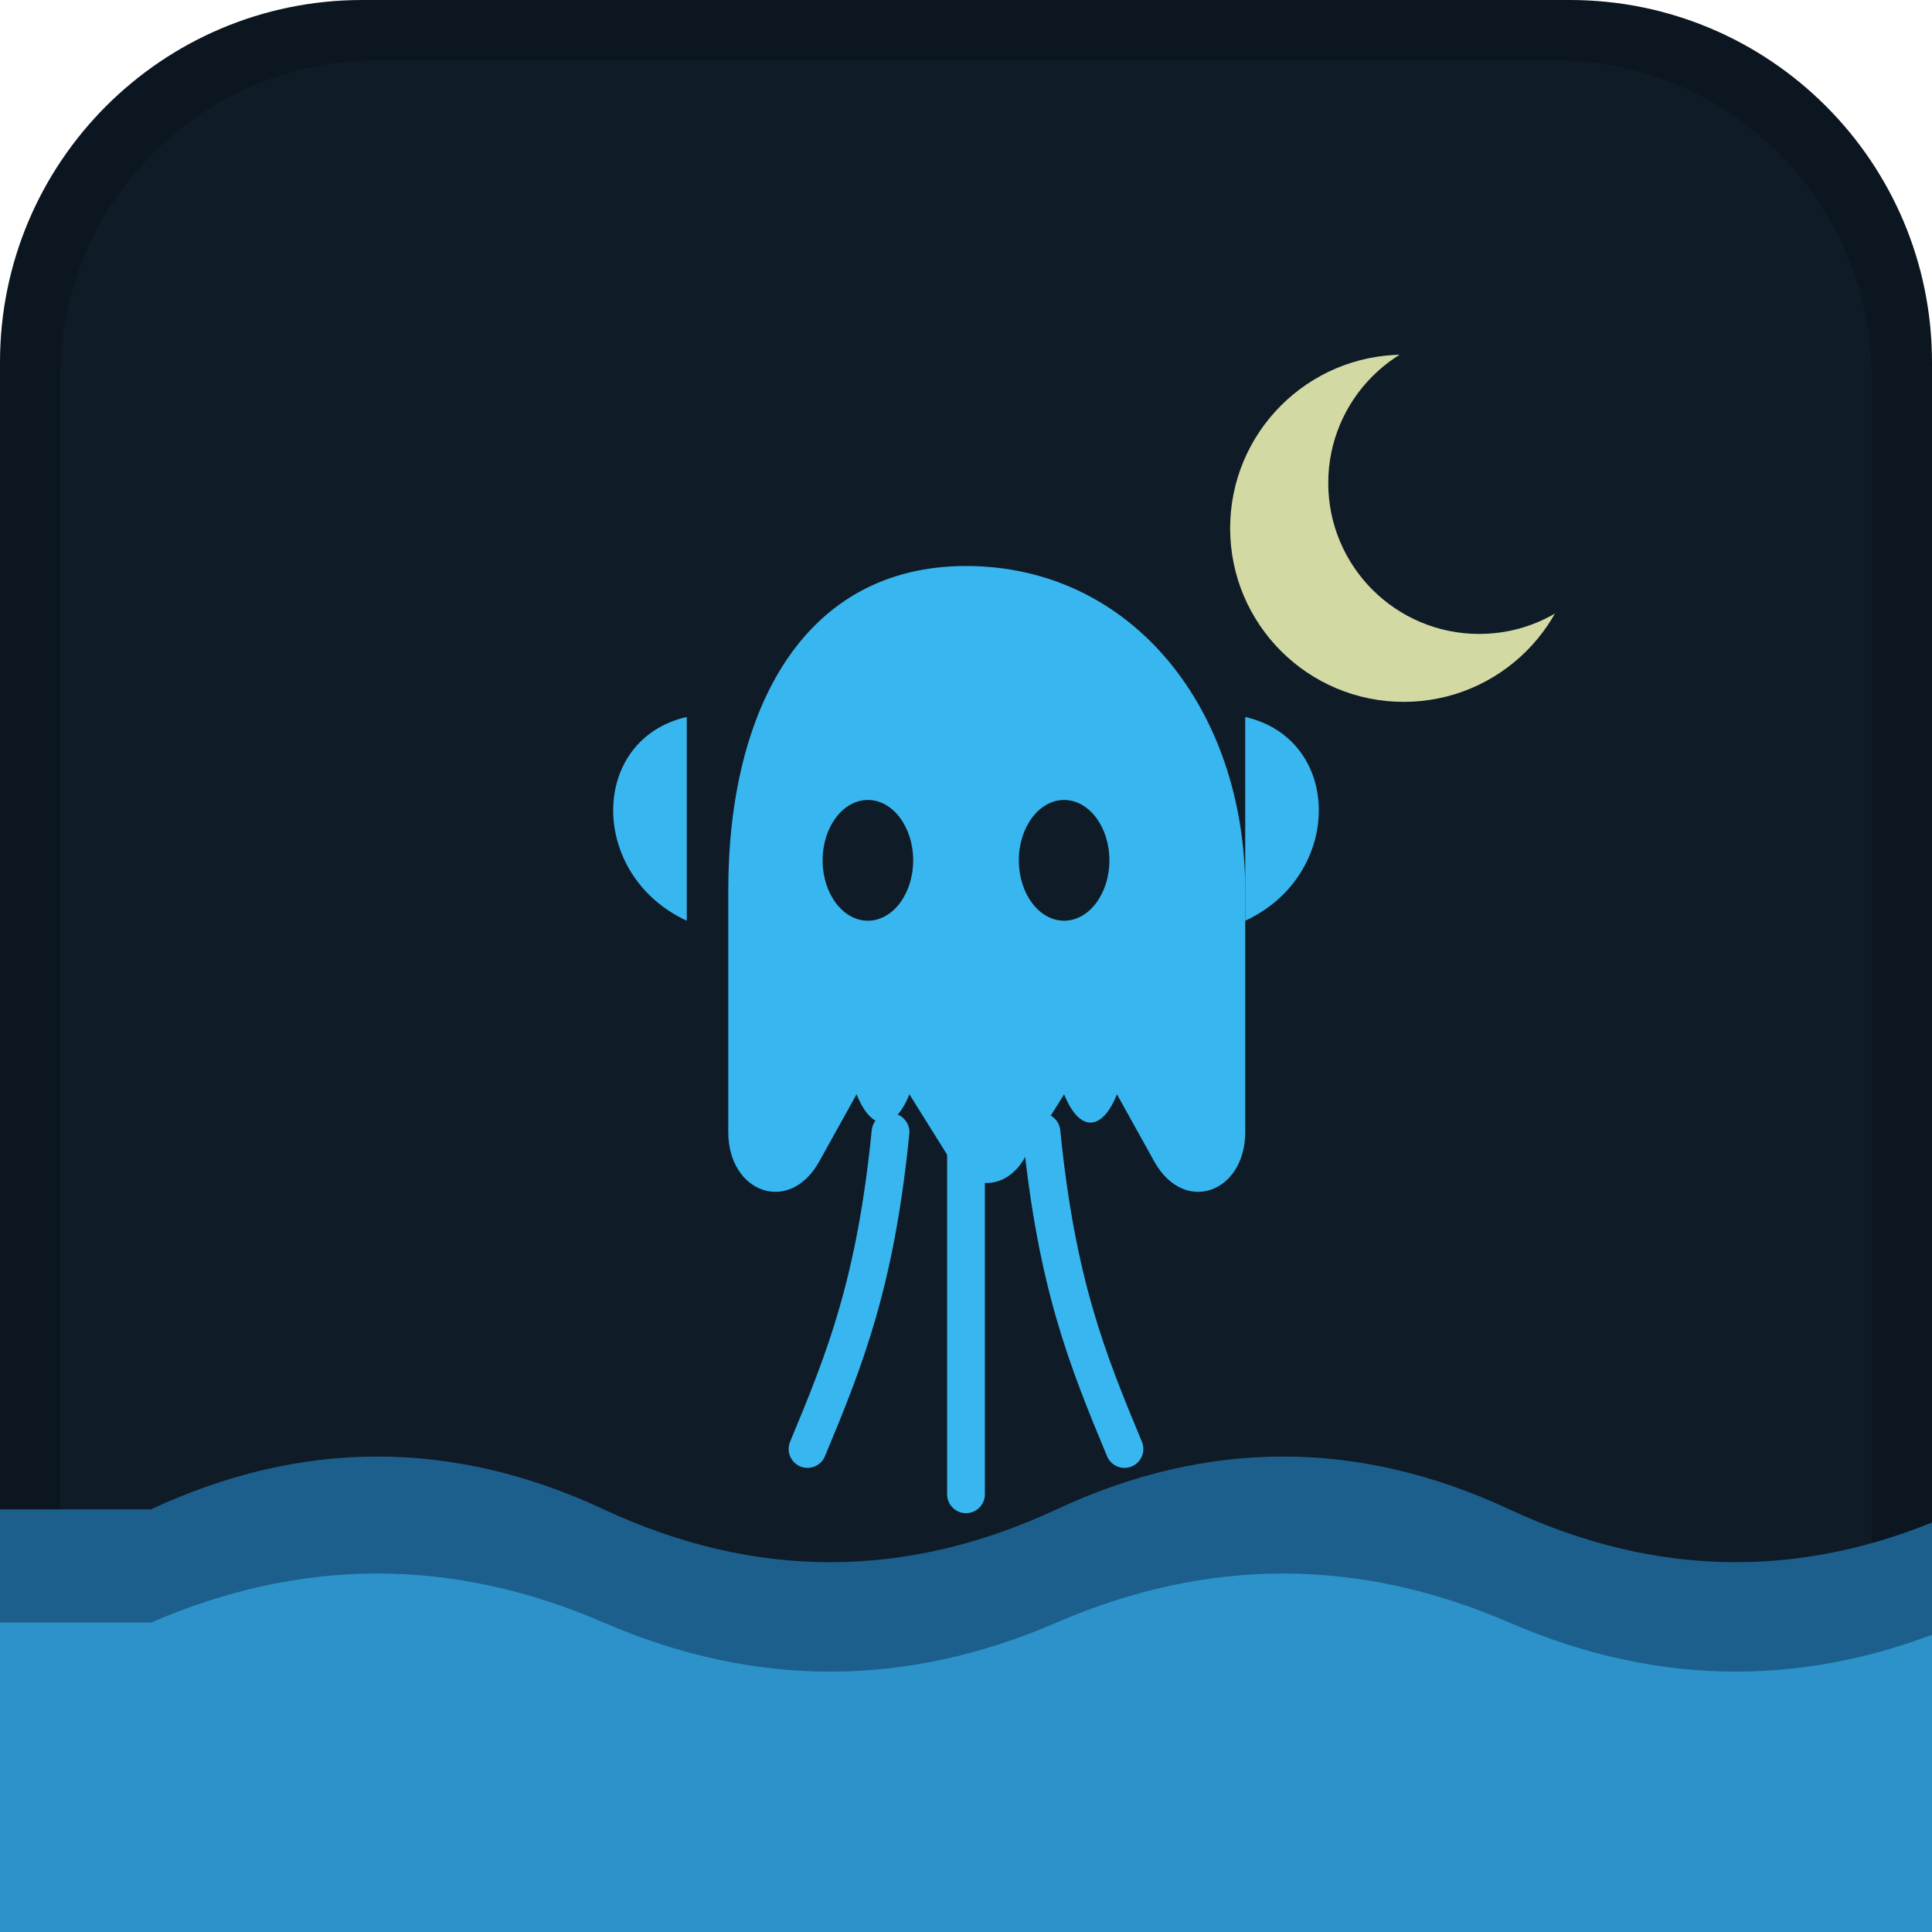
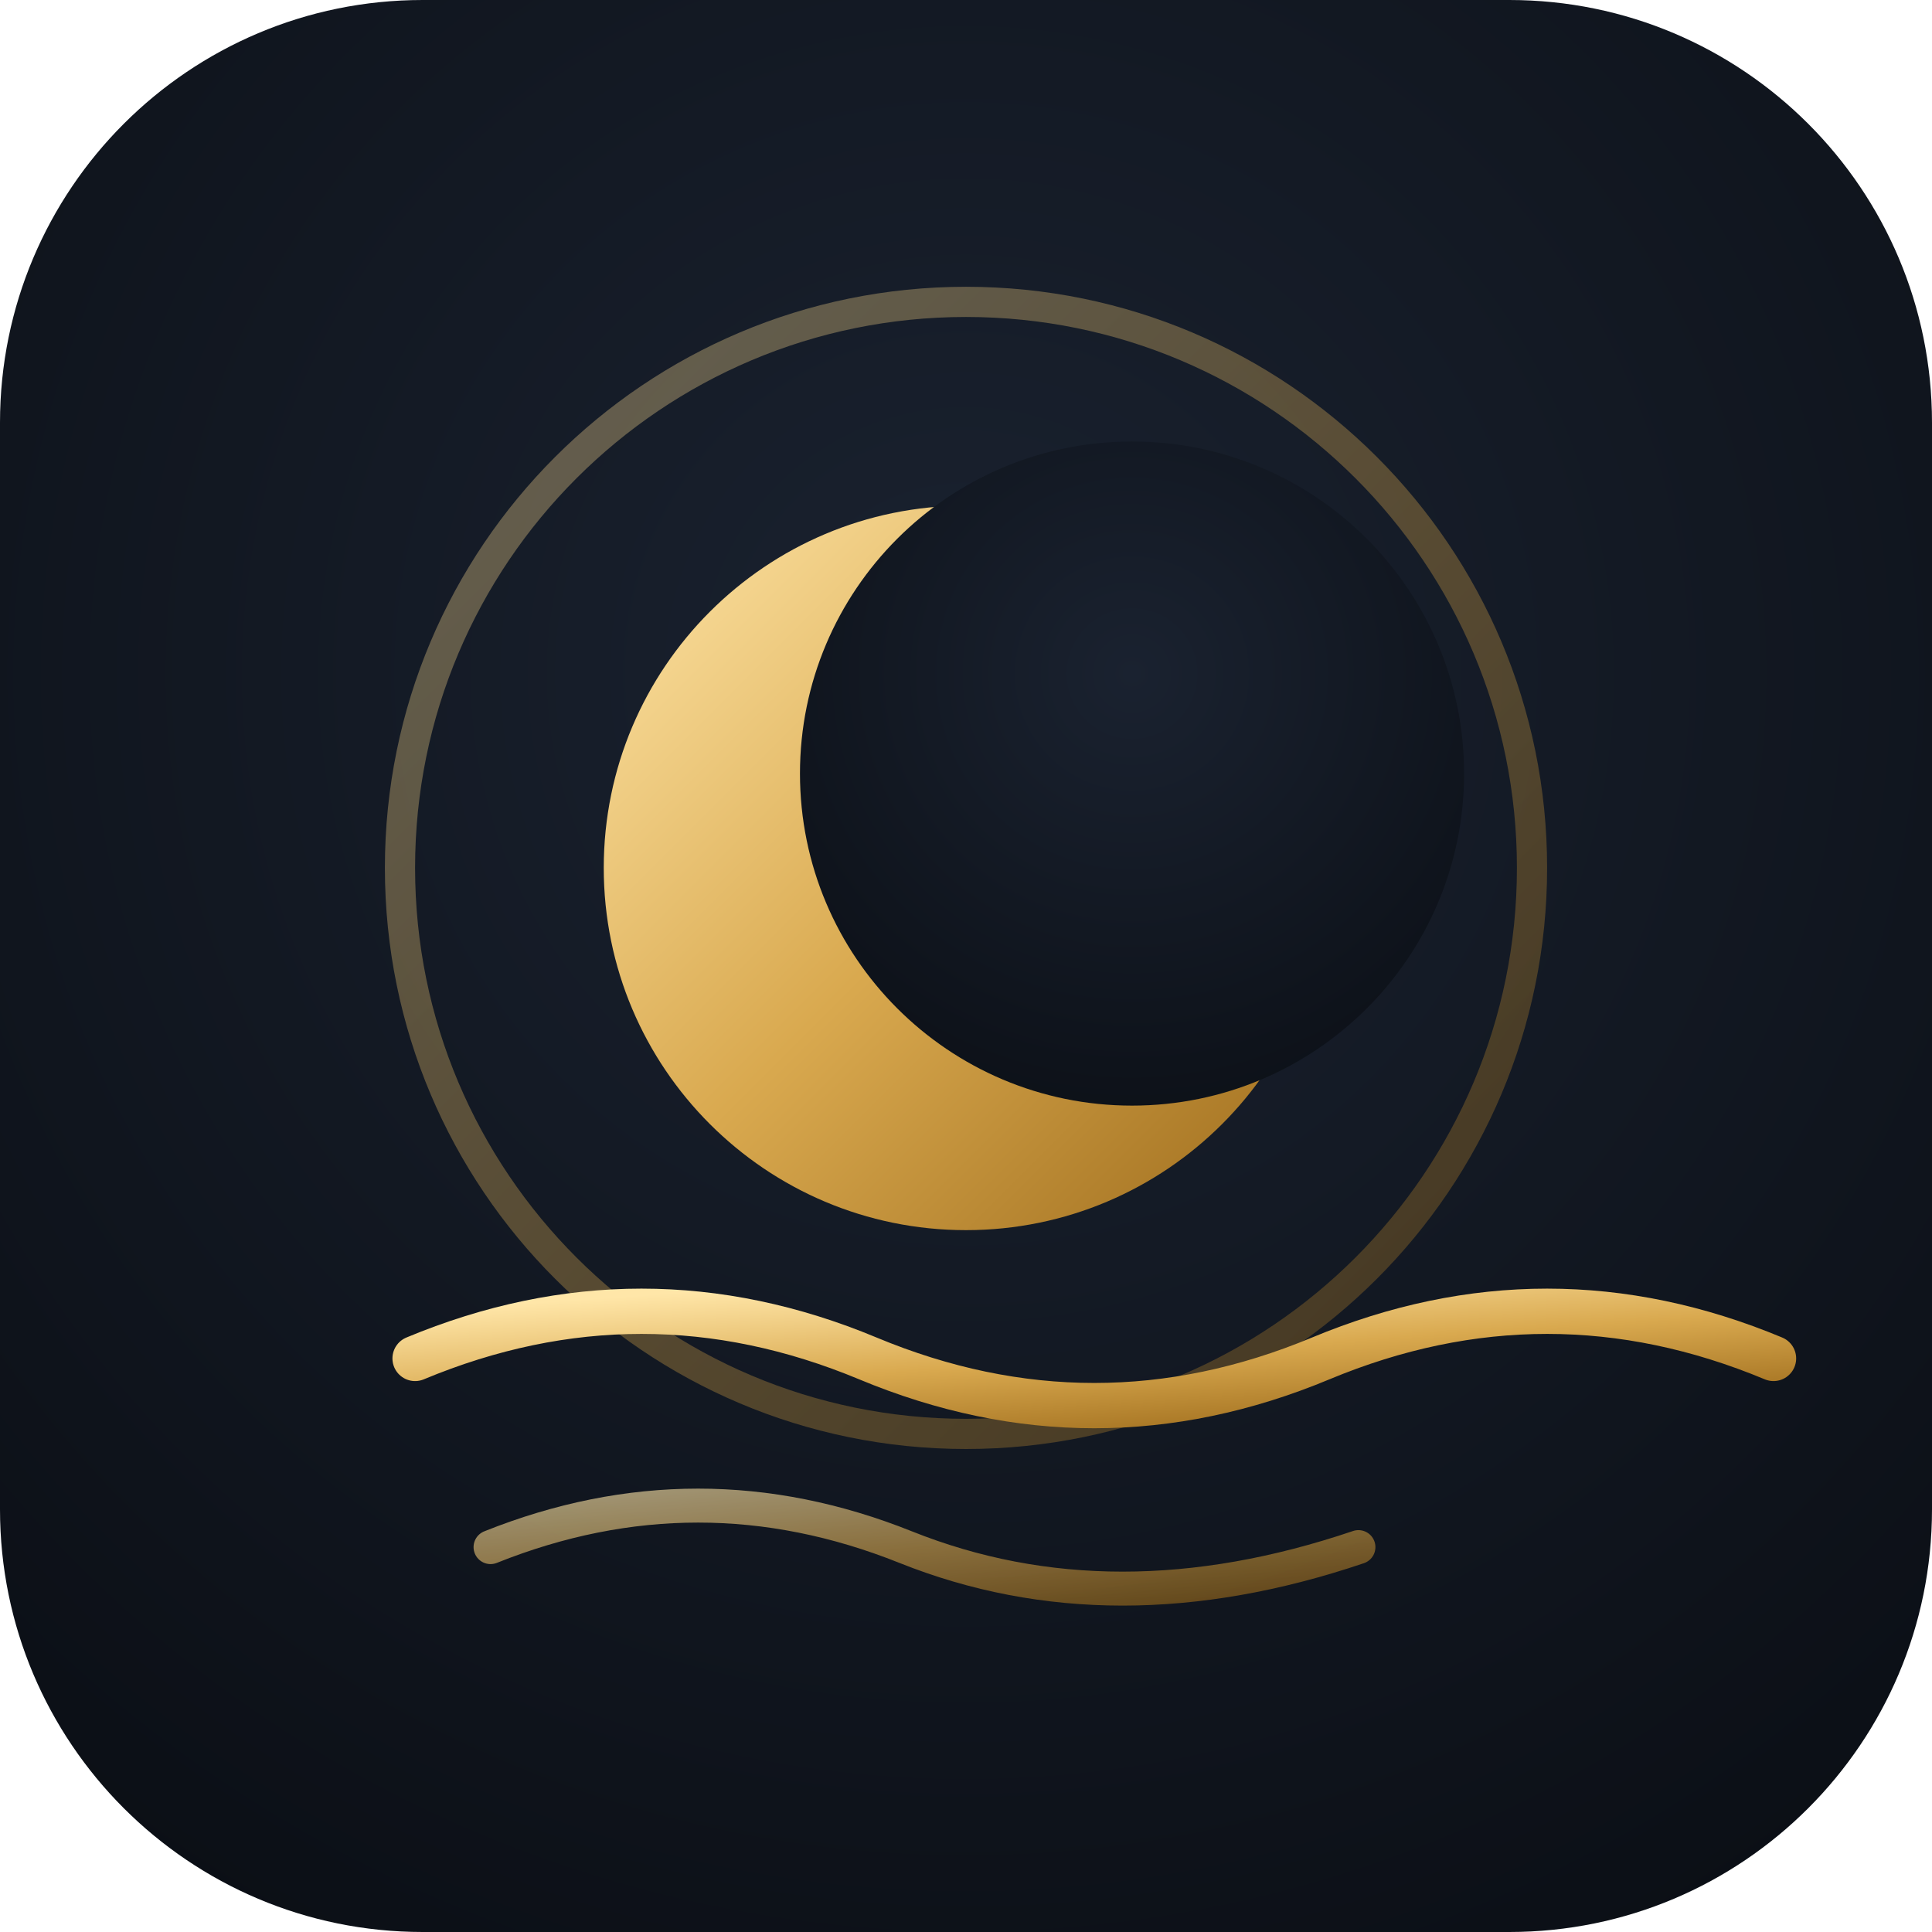
- <svg xmlns="http://www.w3.org/2000/svg" viewBox="0 0 512 512" width="512" height="512">
-   <rect width="512" height="512" rx="96" fill="#0c1620" />
-   <rect x="16" y="16" width="480" height="480" rx="84" fill="#0f1c28" />
-   <circle cx="372" cy="140" r="46" fill="#e9edb0" opacity="0.9" />
-   <circle cx="392" cy="128" r="40" fill="#0f1c28" />
-   <g fill="#38b6f0">
-     <path d="M256 150 C300 150 330 188 330 236 L330 300 C330 316 314 322 306 308 L296 290 C292 300 286 300 282 290 L272 306 C267 316 256 316 251 306 L241 290 C237 300 231 300 227 290 L217 308 C209 322 193 316 193 300 L193 236 C193 188 213 150 256 150 Z" />
-     <ellipse cx="230" cy="228" rx="12" ry="16" fill="#0f1c28" />
-     <ellipse cx="282" cy="228" rx="12" ry="16" fill="#0f1c28" />
-     <path d="M330 190 C356 196 356 232 330 244 Z" />
-     <path d="M182 190 C156 196 156 232 182 244 Z" />
-     <path d="M236 300 C232 340 224 360 214 384" stroke="#38b6f0" stroke-width="10" fill="none" stroke-linecap="round" />
-     <path d="M276 300 C280 340 288 360 298 384" stroke="#38b6f0" stroke-width="10" fill="none" stroke-linecap="round" />
-     <path d="M256 306 L256 396" stroke="#38b6f0" stroke-width="10" stroke-linecap="round" />
-   </g>
-   <path d="M40 400 Q100 372 160 400 T280 400 T400 400 T520 400 L520 520 L0 520 L0 400 Q20 400 40 400 Z" fill="#1c5f8c" />
-   <path d="M40 430 Q100 404 160 430 T280 430 T400 430 T520 430 L520 520 L0 520 L0 430 Q20 430 40 430 Z" fill="#2f9bd4" opacity="0.85" />
+ <svg xmlns="http://www.w3.org/2000/svg" viewBox="0 0 512 512">
+   <defs>
+     <radialGradient id="bg" cx="0.5" cy="0.35" r="0.9">
+       <stop offset="0" stop-color="#1a2230" />
+       <stop offset="1" stop-color="#080b10" />
+     </radialGradient>
+     <linearGradient id="gold" x1="0" y1="0" x2="1" y2="1">
+       <stop offset="0" stop-color="#ffe6a8" />
+       <stop offset="0.5" stop-color="#d9a94f" />
+       <stop offset="1" stop-color="#9c6a1a" />
+     </linearGradient>
+   </defs>
+   <rect width="512" height="512" rx="112" fill="url(#bg)" />
+   <circle cx="256" cy="230" r="150" fill="none" stroke="url(#gold)" stroke-width="8" opacity="0.35" />
+   <circle cx="256" cy="230" r="96" fill="url(#gold)" />
+   <circle cx="300" cy="205" r="88" fill="url(#bg)" />
+   <path d="M110 360 Q170 335 230 360 T350 360 T470 360" fill="none" stroke="url(#gold)" stroke-width="12" stroke-linecap="round" />
+   <path d="M130 410 Q185 388 240 410 T360 410" fill="none" stroke="url(#gold)" stroke-width="9" stroke-linecap="round" opacity="0.6" />
</svg>
